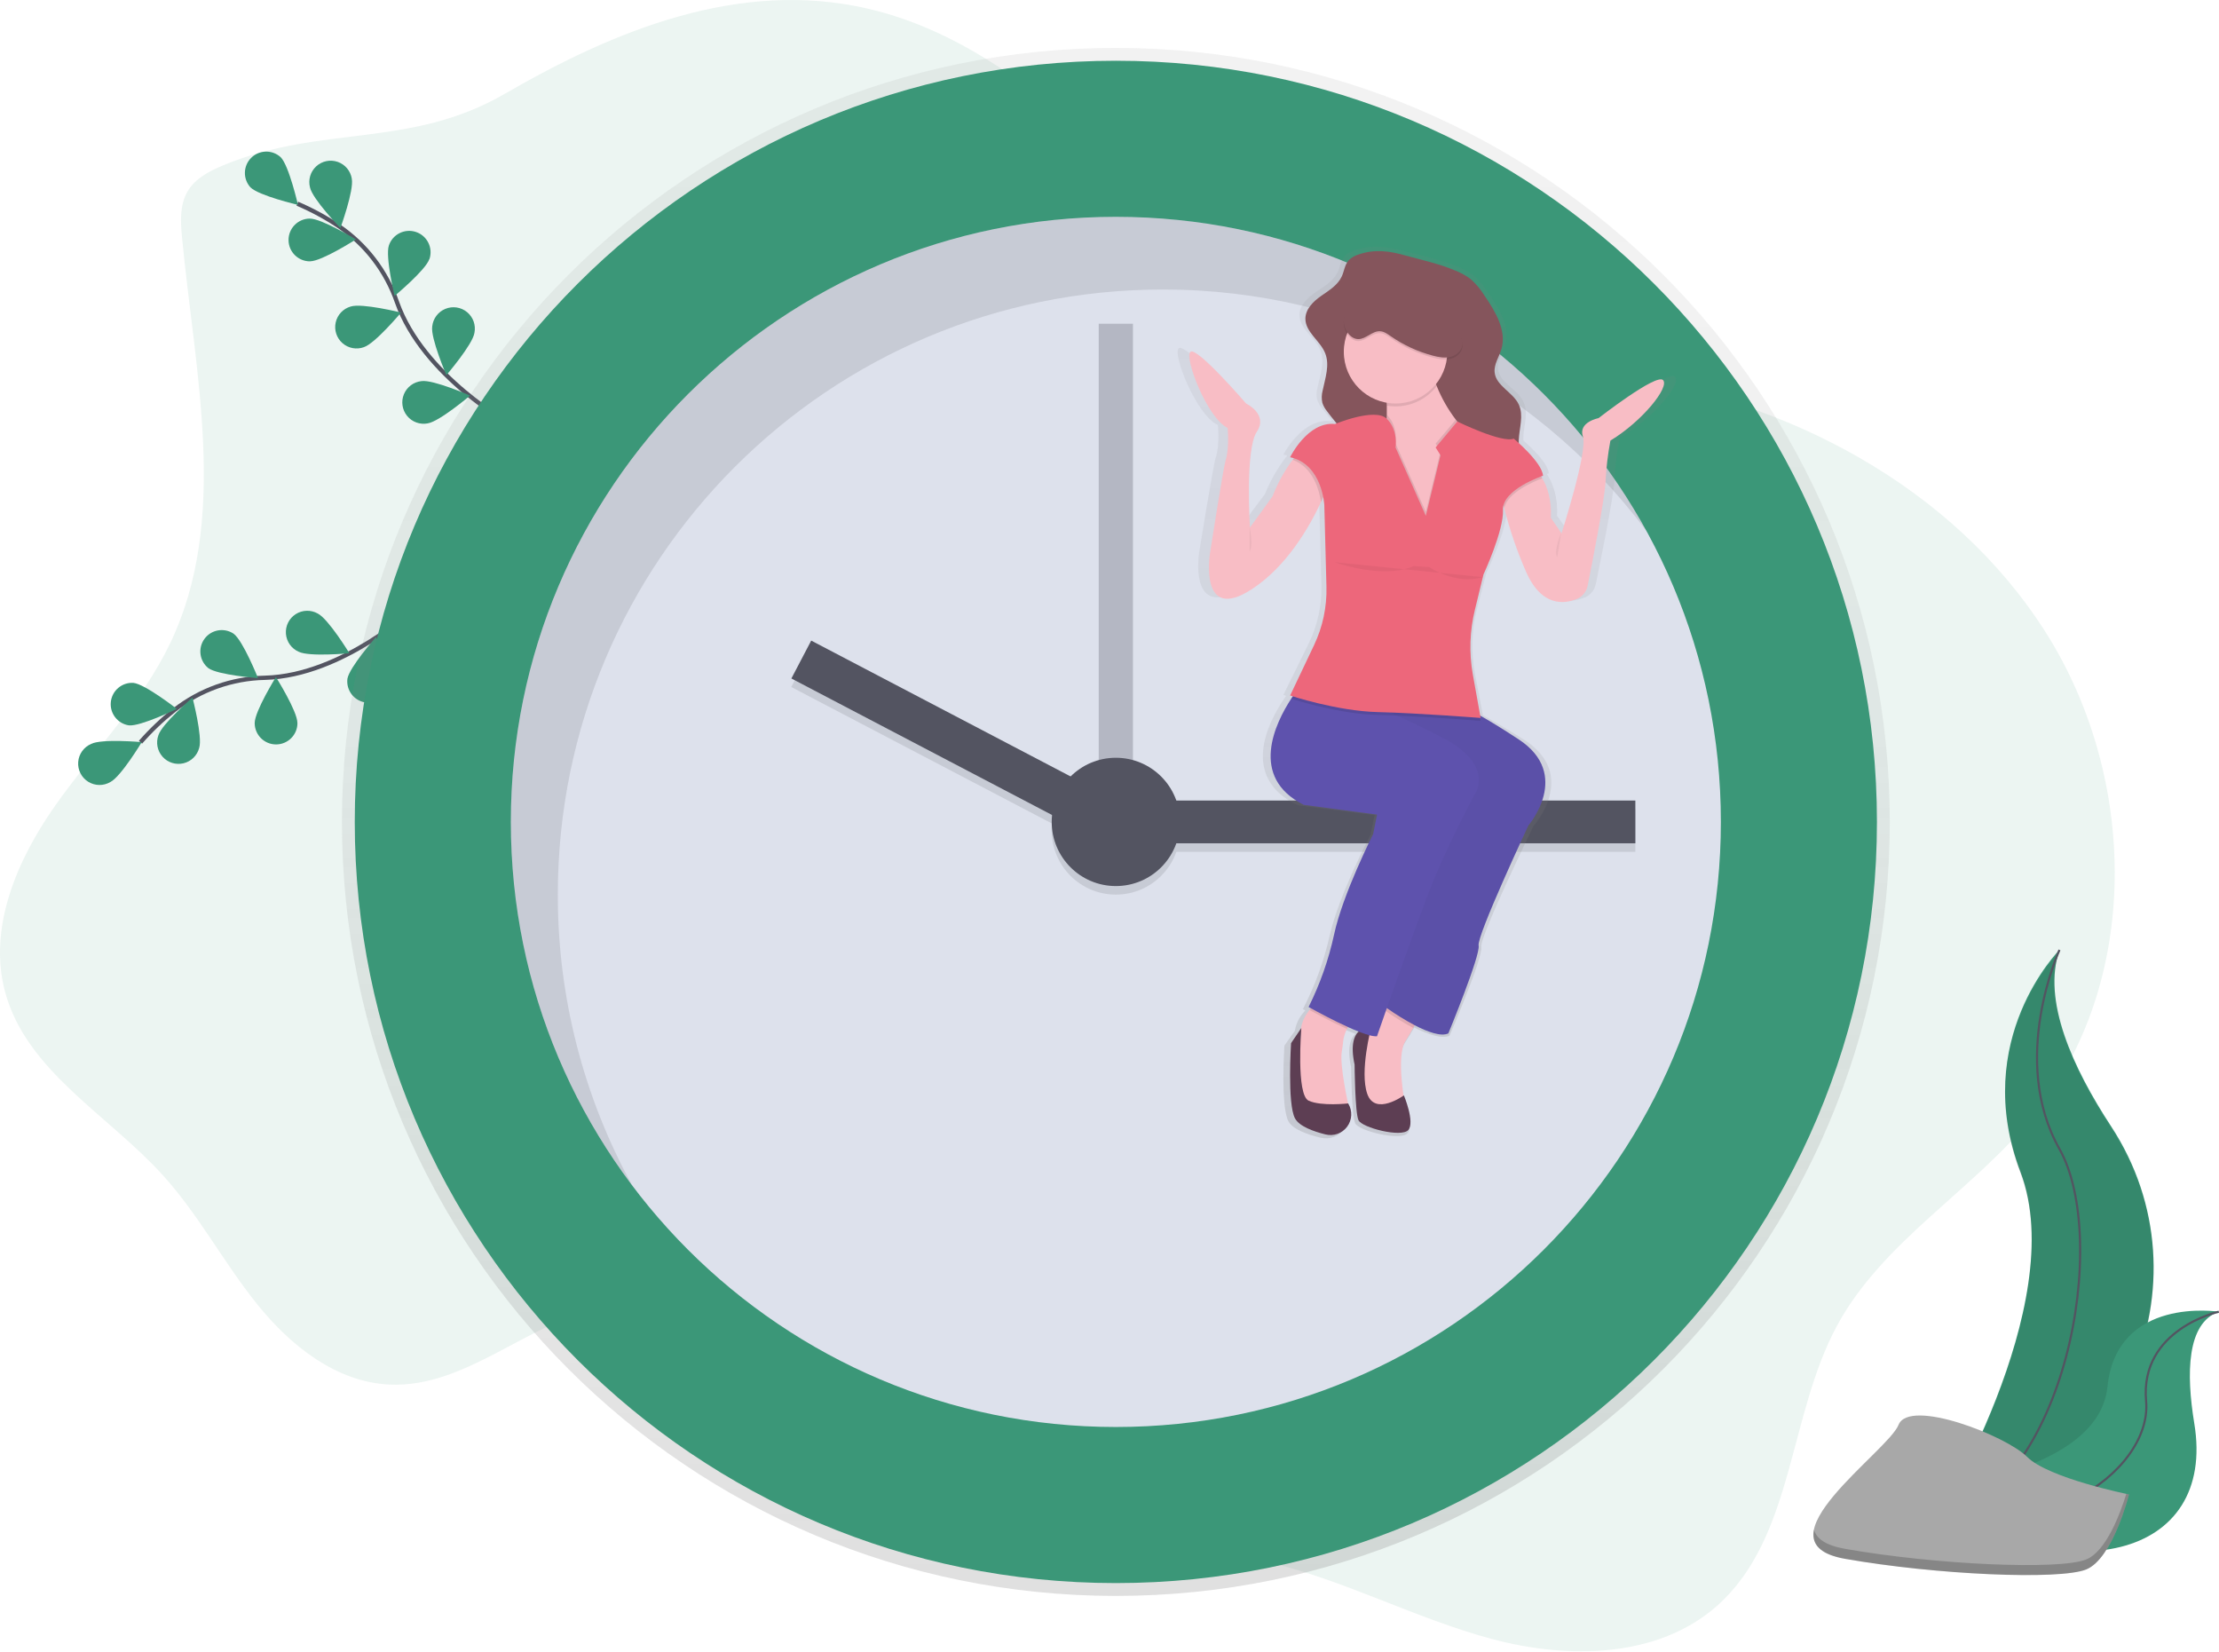
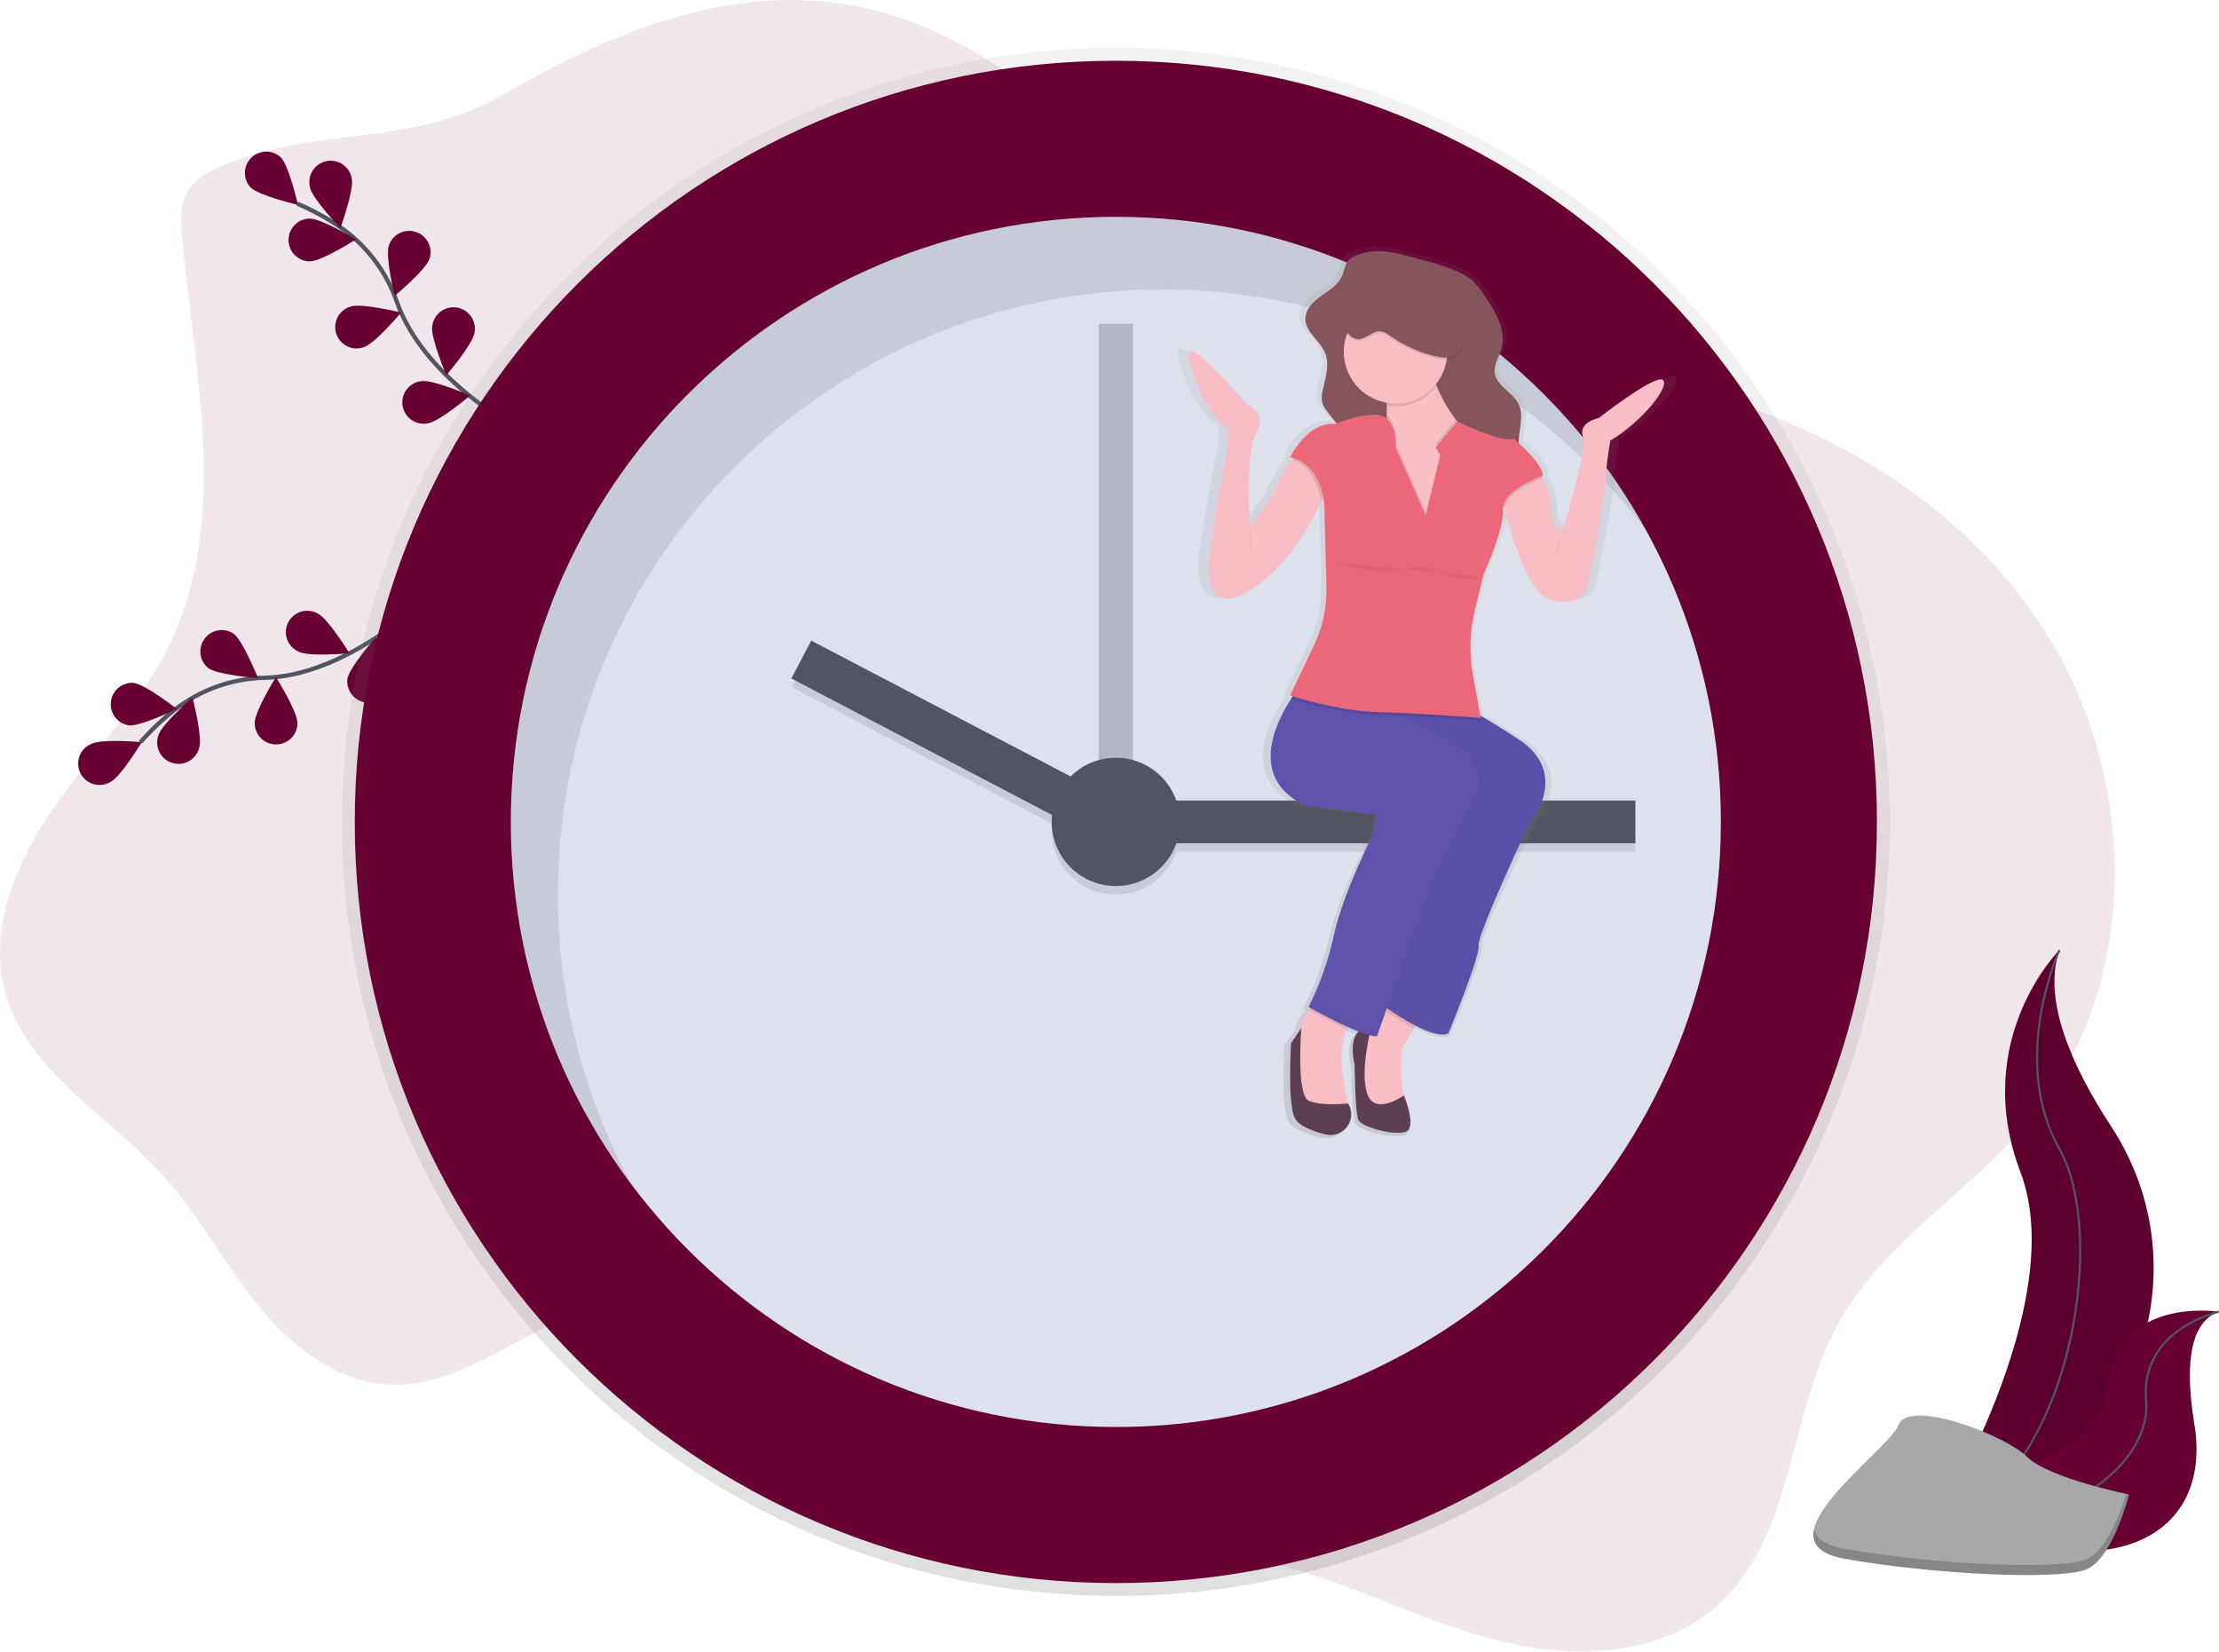
<svg xmlns="http://www.w3.org/2000/svg" xmlns:xlink="http://www.w3.org/1999/xlink" id="2b8e3008-3352-469a-8231-8c916447ef06" data-name="Layer 1" width="1037.94" height="772.29" viewBox="0 0 1037.94 772.29">
  <defs>
    <linearGradient id="60672ce7-bfbc-4a60-a482-eb57e060a9c7" x1="521.94" y1="746.41" x2="521.94" y2="22.41" gradientUnits="userSpaceOnUse">
      <stop offset="0" stop-color="gray" stop-opacity="0.25" />
      <stop offset="0.54" stop-color="gray" stop-opacity="0.12" />
      <stop offset="1" stop-color="gray" stop-opacity="0.1" />
    </linearGradient>
    <linearGradient id="b310ffb6-9937-4369-8bc9-4e3f67e27eb9" x1="748.44" y1="596.28" x2="748.44" y2="179.26" xlink:href="#60672ce7-bfbc-4a60-a482-eb57e060a9c7" />
  </defs>
-   <path d="M185.48,141.19c-6.46,2.68-13.09,6.12-16.64,12.15-3.76,6.37-3.31,14.28-2.61,21.65,6.1,63.92,22.17,131.9-5.58,189.8-13.47,28.09-36,50.6-53.92,76.11s-31.45,57.36-23.13,87.37c10.16,36.67,48.08,57,73.64,85.22,16.73,18.45,28.46,40.87,44.07,60.28s37,36.51,61.92,37.65c35.84,1.65,65-29.3,100.14-36.47,36-7.34,72.25,11.34,101.44,33.7s55.74,49.45,89.75,63.41c37.56,15.43,79.9,13.07,119.44,22.34,36,8.45,69.14,26.42,104.88,36s77.63,9,105.32-15.47c36.09-32,33.25-89,56.3-131.33,21.41-39.33,63.32-62.81,91.53-97.58,50.76-62.58,49.1-158.23,6-226.29s-121.17-109.27-201-120c-36-4.83-73.07-4.17-107.68-15.16C636.71,195.17,581.58,89.83,487,67.91,426.88,54,368.41,78.09,317.2,107.74,272.75,133.48,231.74,122,185.48,141.19Z" transform="translate(-81.08 -63.86)" fill="#3b9778" opacity="0.1" />
+   <path d="M185.48,141.19c-6.46,2.68-13.09,6.12-16.64,12.15-3.76,6.37-3.31,14.28-2.61,21.65,6.1,63.92,22.17,131.9-5.58,189.8-13.47,28.09-36,50.6-53.92,76.11s-31.45,57.36-23.13,87.37c10.16,36.67,48.08,57,73.64,85.22,16.73,18.45,28.46,40.87,44.07,60.28s37,36.51,61.92,37.65c35.84,1.65,65-29.3,100.14-36.47,36-7.34,72.25,11.34,101.44,33.7s55.74,49.45,89.75,63.41c37.56,15.43,79.9,13.07,119.44,22.34,36,8.45,69.14,26.42,104.88,36s77.63,9,105.32-15.47c36.09-32,33.25-89,56.3-131.33,21.41-39.33,63.32-62.81,91.53-97.58,50.76-62.58,49.1-158.23,6-226.29s-121.17-109.27-201-120c-36-4.83-73.07-4.17-107.68-15.16C636.71,195.17,581.58,89.83,487,67.91,426.88,54,368.41,78.09,317.2,107.74,272.75,133.48,231.74,122,185.48,141.19Z" transform="translate(-81.08 -63.86)" fill="#670033" opacity="0.1" />
  <path d="M275.76,347.69S241.63,379.9,205,380.86a71.09,71.09,0,0,0-42.37,15.07A119.57,119.57,0,0,0,146.79,411" transform="translate(-81.08 -63.86)" fill="none" stroke="#535461" stroke-miterlimit="10" stroke-width="2" />
-   <path d="M123.69,411.79c4.92-2.5,23.7-.84,23.7-.84s-9.74,16.15-14.66,18.65a10,10,0,1,1-9-17.81Z" transform="translate(-81.08 -63.86)" fill="#3b9778" />
-   <path d="M143.46,383.24c5.49.58,20.35,12.18,20.35,12.18s-17,8.26-22.44,7.69a10,10,0,0,1,2.09-19.87Z" transform="translate(-81.08 -63.86)" fill="#3b9778" />
-   <path d="M190.34,360.23c4.44,3.27,11.42,20.79,11.42,20.79s-18.81-1.43-23.25-4.69a10,10,0,0,1,11.83-16.1Z" transform="translate(-81.08 -63.86)" fill="#3b9778" />
-   <path d="M229.73,350.82c4.93,2.47,14.77,18.56,14.77,18.56s-18.78,1.77-23.71-.7a10,10,0,1,1,8.94-17.86Z" transform="translate(-81.08 -63.86)" fill="#3b9778" />
-   <path d="M174.26,413.63c1.64-5.27-3.16-23.51-3.16-23.51s-14.28,12.32-15.92,17.59a10,10,0,1,0,19.08,5.92Z" transform="translate(-81.08 -63.86)" fill="#3b9778" />
-   <path d="M220.19,402c0-5.52-10.05-21.48-10.05-21.48s-9.94,16-9.93,21.54a10,10,0,0,0,20-.06Z" transform="translate(-81.08 -63.86)" fill="#3b9778" />
-   <path d="M263.28,384.64c.92-5.44-6.28-22.87-6.28-22.87s-12.51,14.12-13.42,19.56a10,10,0,0,0,19.7,3.32Z" transform="translate(-81.08 -63.86)" fill="#3b9778" />
+   <path d="M123.69,411.79c4.92-2.5,23.7-.84,23.7-.84s-9.74,16.15-14.66,18.65a10,10,0,1,1-9-17.81Z" transform="translate(-81.08 -63.86)" fill="#670033" />
+   <path d="M143.46,383.24c5.49.58,20.35,12.18,20.35,12.18s-17,8.26-22.44,7.69a10,10,0,0,1,2.09-19.87Z" transform="translate(-81.08 -63.86)" fill="#670033" />
+   <path d="M190.34,360.23c4.44,3.27,11.42,20.79,11.42,20.79s-18.81-1.43-23.25-4.69a10,10,0,0,1,11.83-16.1Z" transform="translate(-81.08 -63.86)" fill="#670033" />
+   <path d="M229.73,350.82c4.93,2.47,14.77,18.56,14.77,18.56s-18.78,1.77-23.71-.7a10,10,0,1,1,8.94-17.86Z" transform="translate(-81.08 -63.86)" fill="#670033" />
+   <path d="M174.26,413.63c1.64-5.27-3.16-23.51-3.16-23.51s-14.28,12.32-15.92,17.59a10,10,0,1,0,19.08,5.92Z" transform="translate(-81.08 -63.86)" fill="#670033" />
+   <path d="M220.19,402c0-5.52-10.05-21.48-10.05-21.48s-9.94,16-9.93,21.54a10,10,0,0,0,20-.06Z" transform="translate(-81.08 -63.86)" fill="#670033" />
+   <path d="M263.28,384.64c.92-5.44-6.28-22.87-6.28-22.87s-12.51,14.12-13.42,19.56a10,10,0,0,0,19.7,3.32Z" transform="translate(-81.08 -63.86)" fill="#670033" />
  <path d="M320.11,262.39S279,239.81,266.78,205.22a71.09,71.09,0,0,0-27.37-35.69,119.57,119.57,0,0,0-19.24-10.4" transform="translate(-81.08 -63.86)" fill="none" stroke="#535461" stroke-miterlimit="10" stroke-width="2" />
-   <path d="M212.37,137.38c3.89,3.91,8.08,22.3,8.08,22.3s-18.36-4.3-22.25-8.22a10,10,0,0,1,14.17-14.08Z" transform="translate(-81.08 -63.86)" fill="#3b9778" />
-   <path d="M245.62,147.41c1.14,5.4-5.33,23.11-5.33,23.11s-13.07-13.59-14.21-19a10,10,0,1,1,19.55-4.12Z" transform="translate(-81.08 -63.86)" fill="#3b9778" />
-   <path d="M281.92,185c-1.74,5.23-16.27,17.26-16.27,17.26s-4.42-18.33-2.68-23.57a10,10,0,0,1,19,6.31Z" transform="translate(-81.08 -63.86)" fill="#3b9778" />
-   <path d="M303,219.55c-.83,5.45-13.12,19.76-13.12,19.76s-7.46-17.32-6.63-22.77a10,10,0,1,1,19.75,3Z" transform="translate(-81.08 -63.86)" fill="#3b9778" />
-   <path d="M226.16,186.07c5.52-.06,21.4-10.24,21.4-10.24s-16.11-9.8-21.63-9.74a10,10,0,1,0,.23,20Z" transform="translate(-81.08 -63.86)" fill="#3b9778" />
-   <path d="M251.32,226.21c5.24-1.71,17.35-16.17,17.35-16.17s-18.31-4.53-23.55-2.82a10,10,0,1,0,6.2,19Z" transform="translate(-81.08 -63.86)" fill="#3b9778" />
-   <path d="M281.12,261.87c5.46-.8,19.84-13,19.84-13s-17.28-7.56-22.73-6.76a10,10,0,1,0,2.9,19.77Z" transform="translate(-81.08 -63.86)" fill="#3b9778" />
+   <path d="M212.37,137.38c3.89,3.91,8.08,22.3,8.08,22.3s-18.36-4.3-22.25-8.22a10,10,0,0,1,14.17-14.08Z" transform="translate(-81.08 -63.86)" fill="#670033" />
+   <path d="M245.62,147.41c1.14,5.4-5.33,23.11-5.33,23.11s-13.07-13.59-14.21-19a10,10,0,1,1,19.55-4.12Z" transform="translate(-81.08 -63.86)" fill="#670033" />
+   <path d="M281.92,185c-1.74,5.23-16.27,17.26-16.27,17.26s-4.42-18.33-2.68-23.57a10,10,0,0,1,19,6.31Z" transform="translate(-81.08 -63.86)" fill="#670033" />
+   <path d="M303,219.55c-.83,5.45-13.12,19.76-13.12,19.76s-7.46-17.32-6.63-22.77a10,10,0,1,1,19.75,3Z" transform="translate(-81.08 -63.86)" fill="#670033" />
+   <path d="M226.16,186.07c5.52-.06,21.4-10.24,21.4-10.24s-16.11-9.8-21.63-9.74a10,10,0,1,0,.23,20Z" transform="translate(-81.08 -63.86)" fill="#670033" />
+   <path d="M251.32,226.21c5.24-1.71,17.35-16.17,17.35-16.17s-18.31-4.53-23.55-2.82a10,10,0,1,0,6.2,19Z" transform="translate(-81.08 -63.86)" fill="#670033" />
+   <path d="M281.12,261.87c5.46-.8,19.84-13,19.84-13s-17.28-7.56-22.73-6.76a10,10,0,1,0,2.9,19.77Z" transform="translate(-81.08 -63.86)" fill="#670033" />
  <circle cx="521.94" cy="384.41" r="362" fill="url(#60672ce7-bfbc-4a60-a482-eb57e060a9c7)" />
-   <circle cx="521.94" cy="384.41" r="356" fill="#3b9778" />
+   <circle cx="521.94" cy="384.41" r="356" fill="#670033" />
  <circle cx="521.94" cy="384.41" r="283" fill="#dde1ec" />
  <rect x="513.94" y="151.41" width="16" height="250" fill="#535461" opacity="0.3" />
  <g opacity="0.1">
    <rect x="538.94" y="378.41" width="226" height="20" />
    <rect x="516.95" y="333.31" width="20" height="160.52" transform="translate(-164.99 624.63) rotate(-62.36)" />
    <circle cx="521.94" cy="388.41" r="30" />
  </g>
  <rect x="538.94" y="374.41" width="226" height="20" fill="#535461" />
  <rect x="446.69" y="399.57" width="160.52" height="20" transform="translate(169.1 -261.59) rotate(27.64)" fill="#535461" />
  <circle cx="521.94" cy="384.41" r="30" fill="#535461" />
  <g opacity="0.1">
    <path d="M342,482.27c0-156.3,126.7-283,283-283A282.56,282.56,0,0,1,851.16,312.11C803,224.59,710,165.27,603,165.27c-156.3,0-283,126.7-283,283a281.74,281.74,0,0,0,56.87,170.16A281.71,281.71,0,0,1,342,482.27Z" transform="translate(-81.08 -63.86)" />
  </g>
  <path d="M864.5,240.09c-3.36-3.23-31.64,18-31.64,18s-10.07,1.84-7.67,8.75-10.55,45.61-10.55,45.61l-5.27-7.37c.51-8.65-1.87-14.78-4.19-18.6-.19-.31-.38-.61-.57-.89l.92-.32c-.35-4.72-7.9-11.91-11.91-15.43,0-.51,0-1,0-1.52.25-5.64,2.51-11.59,0-16.7-2.84-5.83-11.15-8.76-11.85-15.16-.42-3.82,2.16-7.27,3.3-10.95,2.72-8.8-2.93-17.78-8.33-25.36a35.47,35.47,0,0,0-6.61-7.62,32.08,32.08,0,0,0-7.94-4.24c-7.91-3.2-16-4.81-24.16-7-7.83-2.08-15.05-3.07-23-.46a11.31,11.31,0,0,0-5,2.87c-1.89,2.12-2.14,5.14-3.38,7.67-2,4.07-6.31,6.5-10.12,9.11s-7.63,6.19-7.65,10.69c0,6.39,7.3,10.41,9.74,16.36,2.28,5.54,0,11.71-1.27,17.55a11.79,11.79,0,0,0-.15,5.79,12.44,12.44,0,0,0,2.24,3.9c1.51,2,3.13,3.86,4.74,5.76l-.74.29c-13.42-1.38-22.05,15.66-22.05,15.66.62.13,1.21.28,1.79.45l-.57.74a72.75,72.75,0,0,0-9.85,17.23l-11,14.74s-2.4-36.86,3.36-45.15-5.27-13.36-5.27-13.36-24-26.72-27.33-24.42,8.15,31.33,18.22,35.94c0,0,1,9.21-1,15.2-1.21,3.79-7.67,43.77-7.67,43.77s-5.75,33.63,20.62,17c17.13-10.78,28.2-29.34,33.84-41q.59-1.23,1.11-2.35a28.15,28.15,0,0,1,.53,3.75l1,38.53a58.48,58.48,0,0,1-6.06,27.52L681.36,388.9l1.31.4-.79,1.14c-7.74,11.39-20.9,37,6.19,50.05l36,4.61-1.92,9.21s-14.86,28.1-19.18,47.45a142.19,142.19,0,0,1-12.47,34.09l1.11.59c-.23.26-.47.53-.7.81a17.38,17.38,0,0,0-4.16,8.72l-4.88,6.92s-1.92,28.56,1.92,35.48c2.1,3.78,9.07,6.18,15,7.58,8.8,2.09,15.9-7,11.23-14.49l-.06-.1h-.09c-1-4.65-4.06-19.08-3.06-24.56.28-1.56.54-3.11.67-4.69a16.58,16.58,0,0,1,1.86-5.93c.16-.31.33-.61.5-.91l.52.22c1.61.69,3.2,1.34,4.71,1.91-2.34,2.13-4,6.54-2,15.61,0,0,.19,22.69,1.92,26.26s21.09,8.29,24.45,4.61-2.16-16.36-2.16-16.36l-.17.12c-1.11-7.35-2.48-20.51.89-25.69,1.36-2.09,2.68-4.25,3.86-6.27l.73-1.25h0c6.26,3.12,12.88,5.47,16.5,3.84,0,0,15.82-36.86,14.86-41.46s24.45-56.67,24.45-56.67,21.57-24-4.79-40.54c-8.37-5.27-14.47-8.81-18.9-11.2L771,379a70.92,70.92,0,0,1,1-30.66L776,333.08h0l.33-1.3s10.07-20.73,9.59-30.41a7,7,0,0,1,.25-2.23c.11.46.23.94.36,1.44a185.88,185.88,0,0,0,10.42,29.36c7.65,17.26,19,15.89,25.22,13.44a8.61,8.61,0,0,0,5.31-6.22c2.24-10.74,8.39-40.83,8.78-49.14a139.79,139.79,0,0,1,2.4-19.35C854.44,259.44,867.86,243.32,864.5,240.09Z" transform="translate(-81.08 -63.86)" fill="url(#b310ffb6-9937-4369-8bc9-4e3f67e27eb9)" />
  <path d="M747.11,535.31s-2.11,4.23-5,9.31c-1.13,2-2.39,4.15-3.68,6.22-4.57,7.31,0,30.6,0,30.6l-10,1.37-10-5-1.83-16.9V548.55L728,535.8l5-5.52Z" transform="translate(-81.08 -63.86)" fill="#f8bdc5" />
  <g opacity="0.1">
    <path d="M747.11,535.31s-2.11,4.23-5,9.31a123.85,123.85,0,0,1-12.78-7.86l-.88-.62-.47-.34,5-5.52Z" transform="translate(-81.08 -63.86)" />
  </g>
  <path d="M796,449.89s-24.21,51.61-23.29,56.18-14.16,41.11-14.16,41.11c-3.44,1.62-9.76-.71-15.72-3.8a123.23,123.23,0,0,1-13-8l-.88-.62-.53-.38,39.74-110.08L733,398.51l-2.6-1.91L714.68,385l48,8.68s1.67-.21,10.5,4.73c4.24,2.37,10.13,5.92,18.27,11.26C816.54,426.14,796,449.89,796,449.89Z" transform="translate(-81.08 -63.86)" fill="#5e52ad" />
  <g opacity="0.03">
    <path d="M796,449.89s-24.21,51.61-23.29,56.18-14.16,41.11-14.16,41.11c-3.44,1.62-9.76-.71-15.72-3.8a123.23,123.23,0,0,1-13-8l-.88-.62-.53-.38,39.74-110.08L733,398.51l-2.6-1.91L714.68,385l48,8.68s1.67-.21,10.5,4.73c4.24,2.37,10.13,5.92,18.27,11.26C816.54,426.14,796,449.89,796,449.89Z" transform="translate(-81.08 -63.86)" />
  </g>
  <path d="M722.45,544.44s-11.88-1.83-7.76,17.36c0,0,.18,22.5,1.83,26s20.1,8.22,23.29,4.57-2.06-16.21-2.06-16.21-13.47,9.82-17.13-.69S722.45,544.44,722.45,544.44Z" transform="translate(-81.08 -63.86)" fill="#5d3e53" />
  <path d="M714.22,540.79a14.4,14.4,0,0,0-3.11,4.32,16.92,16.92,0,0,0-1.77,5.88c-.12,1.56-.37,3.11-.63,4.65-1.14,6.51,3.23,25.8,3.23,25.8l-17.36,2.74-6.39-6.85-1.37-15.07a54.61,54.61,0,0,0,2.74-16c0-3.93,2-7.44,4-10a27.5,27.5,0,0,1,4.63-4.59S717.88,537.59,714.22,540.79Z" transform="translate(-81.08 -63.86)" fill="#f8bdc5" />
  <g opacity="0.1">
    <path d="M714.22,540.79a14.4,14.4,0,0,0-3.11,4.32c-7.11-3.21-14.58-7.26-17.3-8.76l-.21-.11a27.5,27.5,0,0,1,4.63-4.59S717.88,537.59,714.22,540.79Z" transform="translate(-81.08 -63.86)" />
  </g>
  <path d="M770.41,436.19S759,457.66,751.68,475.47c-4.8,11.7-14.72,39.56-21,57.3l-.92,2.62c-2.76,7.85-4.6,13.16-4.6,13.16a11.89,11.89,0,0,1-3.59-.53c-1.08-.29-2.29-.68-3.58-1.16l-1.45-.55c-1.44-.56-3-1.21-4.49-1.89-7.26-3.24-15-7.46-17.81-9l-1.06-.59A144.48,144.48,0,0,0,705.09,501c4.11-19.18,18.27-47,18.27-47l1.83-9.14-34.26-4.57c-25.81-12.9-13.27-38.33-5.9-49.62A66.66,66.66,0,0,1,689.1,385L716.51,391s4.32,1.38,13.92,5.63l4.41,2c5.38,2.47,12,5.65,20,9.73C781.82,422,770.41,436.19,770.41,436.19Z" transform="translate(-81.08 -63.86)" fill="#5e52ad" />
  <path d="M711.77,580.07a9.7,9.7,0,0,1-10.7,14.36c-5.61-1.39-12.26-3.77-14.26-7.52-3.65-6.85-1.83-35.17-1.83-35.17l4.8-7.08s-2.51,31.29,3.43,34,18.5,1.27,18.5,1.27Z" transform="translate(-81.08 -63.86)" fill="#5d3e53" />
  <path d="M716.63,182.86a10.68,10.68,0,0,0-4.8,2.85c-1.8,2.1-2,5.1-3.22,7.61-1.9,4-6,6.45-9.64,9s-7.27,6.14-7.29,10.6c0,6.34,7,10.32,9.28,16.21,2.17,5.5,0,11.61-1.21,17.4a12.15,12.15,0,0,0-.14,5.74,12.47,12.47,0,0,0,2.14,3.87c4.41,6,9.89,11.32,12.84,18.15,2.24,5.19,2.86,10.92,3.45,16.55.85,8.1,1.7,16.35.16,24.35a2.46,2.46,0,0,0,0,1.47,2.28,2.28,0,0,0,1.17,1,24,24,0,0,0,32.49-12c2-4.53,2.77-10,6.73-12.94a3.37,3.37,0,0,1,1.61-.73,4.71,4.71,0,0,1,2.6.87c5.14,2.78,11.37,2.86,17.1,1.72,3.46-.69,7-1.92,9.29-4.62,4.51-5.36,2-13.37,2.3-20.36.24-5.59,2.39-11.49,0-16.55-2.7-5.78-10.63-8.68-11.29-15-.4-3.78,2.06-7.21,3.15-10.85,2.59-8.73-2.79-17.63-7.93-25.14a34.81,34.81,0,0,0-6.29-7.55,30.19,30.19,0,0,0-7.56-4.2c-7.53-3.17-15.21-4.77-23-6.93C731.11,181.25,724.24,180.26,716.63,182.86Z" transform="translate(-81.08 -63.86)" fill="#85555c" />
  <path d="M754.88,313.32H728.38V270.38a80,80,0,0,0,1.38-12.5c0-1.41,0-2.85,0-4.3-.25-5.12-1.31-10.23-4.09-13.35-7.31-8.22,23.75-6.85,23.75-6.85a77.31,77.31,0,0,0,3.7,11.06,67.25,67.25,0,0,0,8.9,15.67,36.26,36.26,0,0,0,12.07,10.27C792.33,279.52,754.88,313.32,754.88,313.32Z" transform="translate(-81.08 -63.86)" fill="#f8bdc5" />
  <g opacity="0.1">
    <path d="M753.09,244.44a24.25,24.25,0,0,1-23.36,9.14c-.25-5.12-1.31-10.23-4.09-13.35-7.31-8.22,23.75-6.85,23.75-6.85A77.31,77.31,0,0,0,753.09,244.44Z" transform="translate(-81.08 -63.86)" />
  </g>
  <circle cx="652.78" cy="164.51" r="24.21" fill="#f8bdc5" />
  <path d="M834.35,269.93a143.91,143.91,0,0,0-2.28,19.18c-.37,8.23-6.23,38.07-8.37,48.72a8.45,8.45,0,0,1-5.06,6.17c-5.94,2.43-16.74,3.79-24-13.32a189.36,189.36,0,0,1-9.93-29.1,78.65,78.65,0,0,1-2-10.18l16-8.68a19.71,19.71,0,0,1,3.78,4.85c2.21,3.79,4.48,9.87,4,18.44l5,7.31s12.33-38.37,10-45.22,7.31-8.68,7.31-8.68,26.95-21,30.15-17.81S849.42,260.79,834.35,269.93Z" transform="translate(-81.08 -63.86)" fill="#f8bdc5" />
  <path d="M703.26,288.2a108,108,0,0,1-4.3,10.5c-5.38,11.57-15.92,30-32.24,40.66-25.12,16.44-19.64-16.9-19.64-16.9s6.15-39.64,7.31-43.39c1.83-5.94.91-15.07.91-15.07-9.59-4.57-20.55-33.34-17.36-35.63s26,24.21,26,24.21,10.51,5,5,13.25-3.2,44.76-3.2,44.76L676.31,296a72.9,72.9,0,0,1,9.39-17.08c2-2.73,3.4-4.38,3.4-4.38Z" transform="translate(-81.08 -63.86)" fill="#f8bdc5" />
  <g opacity="0.1">
    <path d="M802.5,287.57c-3.36,1.24-16.37,6.49-17.81,14a78.65,78.65,0,0,1-2-10.18l16-8.68A19.71,19.71,0,0,1,802.5,287.57Z" transform="translate(-81.08 -63.86)" />
  </g>
  <g opacity="0.1">
    <path d="M703.26,288.2a108,108,0,0,1-4.3,10.5c-.62-4.52-3.17-16.08-13.26-19.81,2-2.73,3.4-4.38,3.4-4.38Z" transform="translate(-81.08 -63.86)" />
  </g>
  <g opacity="0.1">
    <path d="M754.88,313.32H728.38V270.38a80,80,0,0,0,1.38-12.5c5.45,5.26,4.1,13.41,4.1,13.41l14.16,32L754.88,275l-2.28-3.65,9.4-11.18a36.26,36.26,0,0,0,12.07,10.27C792.33,279.52,754.88,313.32,754.88,313.32Z" transform="translate(-81.08 -63.86)" />
  </g>
  <g opacity="0.1">
    <path d="M773.6,401s-20.76-1.65-38.77-2.43l-1.81-.08c-2.56-.1-5-.18-7.39-.24-17.48-.42-37.25-6.53-40.61-7.6A66.66,66.66,0,0,1,689.1,385L716.51,391s4.32,1.38,13.92,5.63L714.68,385l48,8.68s1.67-.21,10.5,4.73Z" transform="translate(-81.08 -63.86)" />
  </g>
  <path d="M754.88,276.78l-2.28-3.65L762.74,261s20.91,10.25,26.39,8c0,0,13.25,11,13.7,17.36,0,0-19.18,6.39-18.73,16S775,332.5,775,332.5l-4,16.42a73.09,73.09,0,0,0-1,30.4l3.65,20.33s-28.78-2.28-48-2.74-41.11-7.76-41.11-7.76l11.21-23.59a60,60,0,0,0,5.78-27.28l-1-38.19s-.91-19.18-16-22.38c0,0,8.22-16.9,21-15.53,0,0,18.62-7.77,24.15-2.52s4.17,13.48,4.17,13.48l14.16,32Z" transform="translate(-81.08 -63.86)" fill="#ed677b" />
  <g opacity="0.1">
    <path d="M716.39,223.38c3.67,0,6.55-3.89,10.22-3.69,1.9.1,3.53,1.31,5.1,2.4a62.25,62.25,0,0,0,19.51,9c2.71.72,5.58,1.26,8.3.6s5.27-2.8,5.58-5.59a9.53,9.53,0,0,0-.48-3.63,44.87,44.87,0,0,0-19.54-25.79c-3.8-2.33-8.44-4.11-12.65-2.65-3.8,1.31-6.25,4.87-9,7.8a34.2,34.2,0,0,1-7,5.68c-2,1.21-5,2-6.15,4.22C708.11,215.87,711.52,223.34,716.39,223.38Z" transform="translate(-81.08 -63.86)" />
  </g>
  <path d="M716.39,222.47c3.67,0,6.55-3.89,10.22-3.69,1.9.1,3.53,1.31,5.1,2.4a62.25,62.25,0,0,0,19.51,9c2.71.72,5.58,1.26,8.3.6s5.27-2.8,5.58-5.59a9.53,9.53,0,0,0-.48-3.63,44.87,44.87,0,0,0-19.54-25.79c-3.8-2.33-8.44-4.11-12.65-2.65-3.8,1.31-6.25,4.87-9,7.8a34.2,34.2,0,0,1-7,5.68c-2,1.21-5,2-6.15,4.22C708.11,215,711.52,222.42,716.39,222.47Z" transform="translate(-81.08 -63.86)" fill="#85555c" />
  <path d="M705.32,326.79s22.38,8.22,37,1.83l7.31.46s12.15,8.52,25,4.71" transform="translate(-81.08 -63.86)" opacity="0.05" />
  <path d="M811.29,313.09s-3.65,8.68-1.83,11.42" transform="translate(-81.08 -63.86)" opacity="0.05" />
  <path d="M665.58,310.35s1.83,8.68,0,11.42" transform="translate(-81.08 -63.86)" opacity="0.05" />
-   <path d="M1044.4,508.14s-41.84,41.84-18.22,103.92S985.7,777.38,985.7,777.38s.69-.1,2-.32c85.93-15.17,128.62-113.44,80.84-186.45C1050.73,563.46,1036.15,531.62,1044.4,508.14Z" transform="translate(-81.08 -63.86)" fill="#3b9778" />
+   <path d="M1044.4,508.14s-41.84,41.84-18.22,103.92S985.7,777.38,985.7,777.38s.69-.1,2-.32c85.93-15.17,128.62-113.44,80.84-186.45C1050.73,563.46,1036.15,531.62,1044.4,508.14Z" transform="translate(-81.08 -63.86)" fill="#670033" />
  <path d="M1044.4,508.84s-41.84,41.84-18.22,103.92S985.7,778.07,985.7,778.07s.69-.1,2-.32c85.93-15.17,128.62-113.44,80.84-186.45C1050.73,564.16,1036.15,532.32,1044.4,508.84Z" transform="translate(-81.08 -63.86)" opacity="0.1" />
  <path d="M1044.4,508.14s-23.62,51.28,0,93.12,4,159.25-58.71,176.12" transform="translate(-81.08 -63.86)" fill="none" stroke="#535461" stroke-miterlimit="10" />
-   <path d="M1118.92,677.36s-47.74-7.6-52.09,35.18S975,761.25,975,761.25l1.64,1.09c72.2,47.4,141.23,30.19,130.82-32.75C1103.62,706.2,1103.94,682.7,1118.92,677.36Z" transform="translate(-81.08 -63.86)" fill="#3b9778" />
+   <path d="M1118.92,677.36s-47.74-7.6-52.09,35.18S975,761.25,975,761.25l1.64,1.09c72.2,47.4,141.23,30.19,130.82-32.75C1103.62,706.2,1103.94,682.7,1118.92,677.36Z" transform="translate(-81.08 -63.86)" fill="#670033" />
  <path d="M1118.92,677.36s-37.06,8.13-34,41.83-55,74.09-109.88,42.07" transform="translate(-81.08 -63.86)" fill="none" stroke="#535461" stroke-miterlimit="10" />
  <path d="M1076.92,762.81s-37.6-7.52-47.63-17.55-55.15-27.57-60.16-15-67.68,55.15-25.07,62.67,100.27,10,112.8,5S1076.92,762.81,1076.92,762.81Z" transform="translate(-81.08 -63.86)" fill="#a8a8a8" />
  <path d="M944.06,788.24c42.62,7.52,100.27,10,112.8,5,9.55-3.82,16.18-22.16,18.8-30.7l1.25.26s-7.52,30.08-20.05,35.09-70.19,2.51-112.8-5c-12.3-2.17-15.82-7.27-14.49-13.72C930.61,783.38,934.9,786.62,944.06,788.24Z" transform="translate(-81.08 -63.86)" opacity="0.2" />
</svg>
